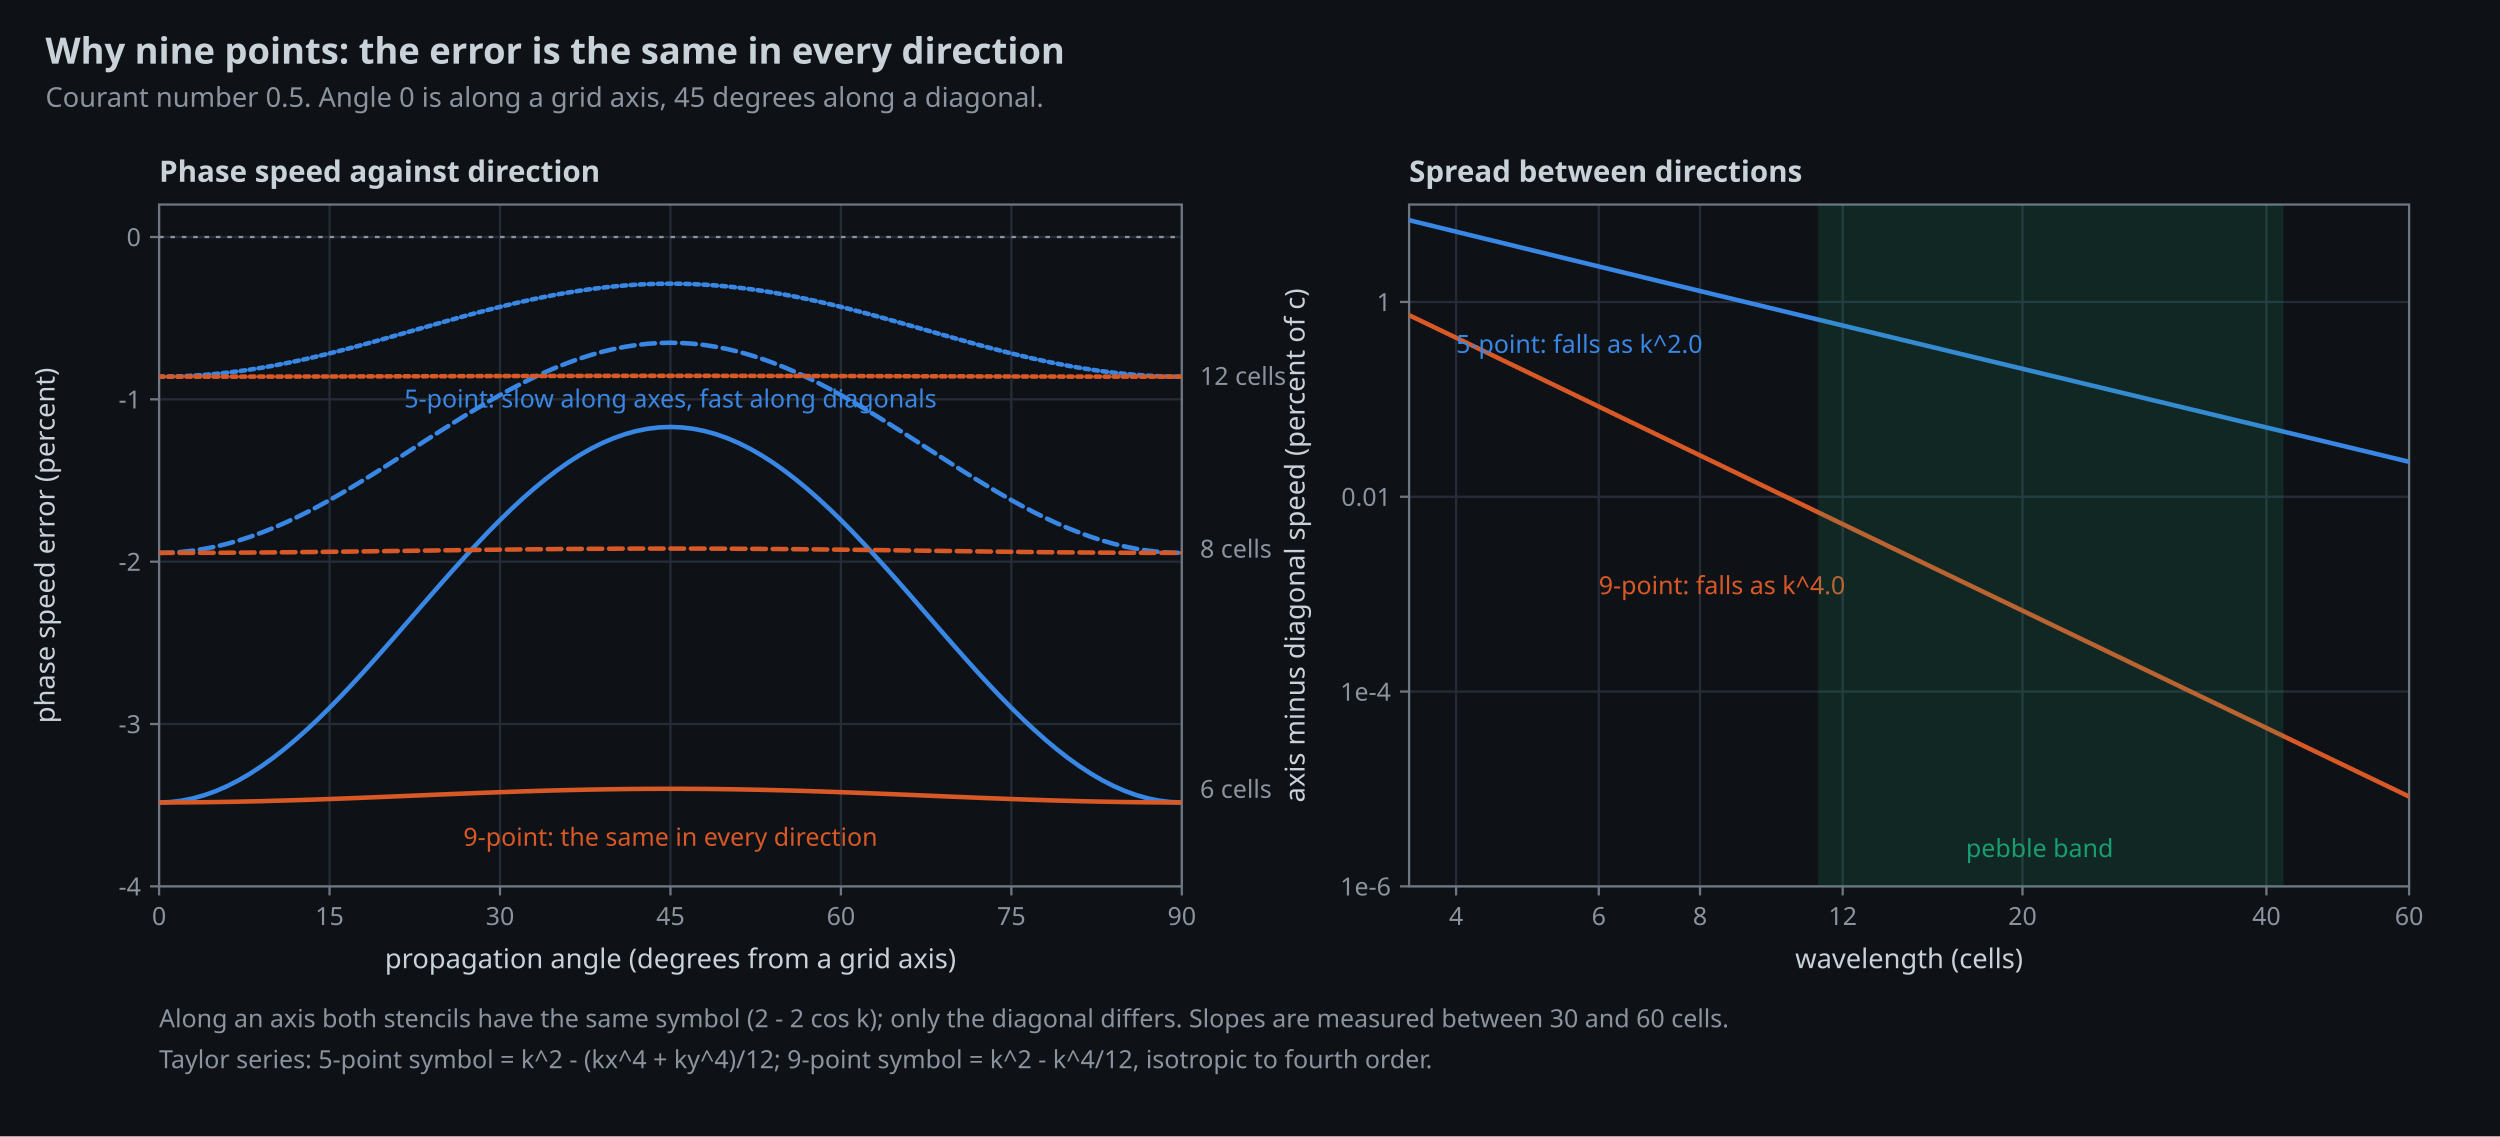
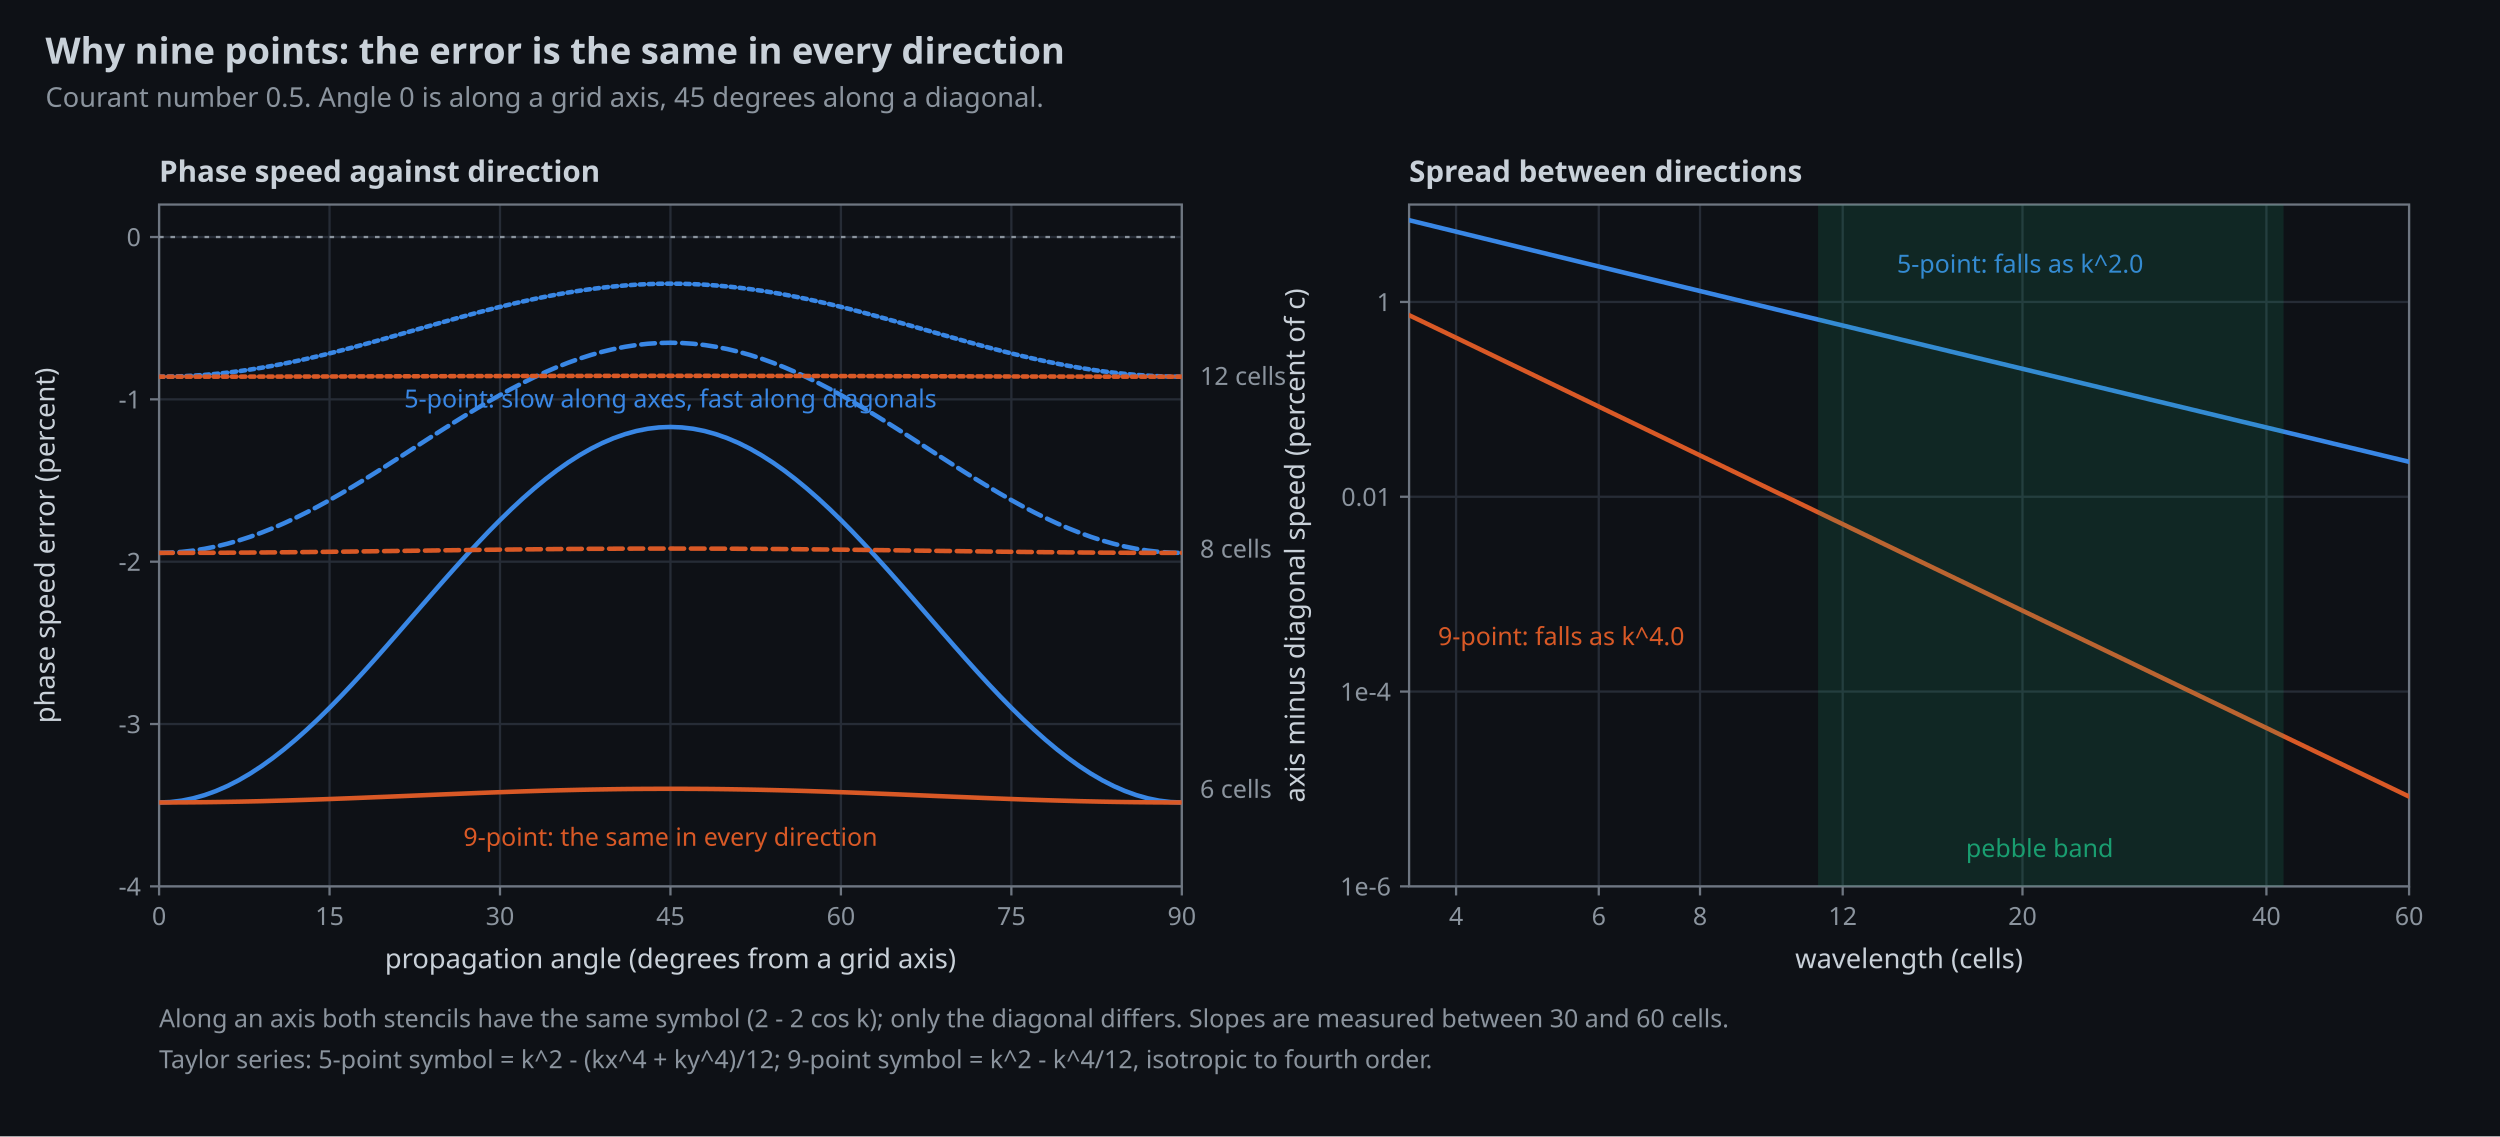
<svg xmlns="http://www.w3.org/2000/svg" viewBox="0 0 1100 500" width="1100" height="500" font-family="system-ui, sans-serif">
  <defs>
    <clipPath id="clip1">
      <rect x="70" y="90" width="450" height="300" />
    </clipPath>
    <clipPath id="clip2">
      <rect x="620" y="90" width="440" height="300" />
    </clipPath>
  </defs>
  <rect width="1100" height="500" fill="#0e1116" />
  <text x="20" y="28" font-size="16" text-anchor="start" fill="#c9d1d9" font-weight="600">Why nine points: the error is the same in every direction</text>
  <text x="20" y="47" font-size="12" text-anchor="start" fill="#8b949e">Courant number 0.5. Angle 0 is along a grid axis, 45 degrees along a diagonal.</text>
  <line x1="70" y1="90" x2="70" y2="390" stroke="#262c36" stroke-width="1" />
  <line x1="145" y1="90" x2="145" y2="390" stroke="#262c36" stroke-width="1" />
  <line x1="220" y1="90" x2="220" y2="390" stroke="#262c36" stroke-width="1" />
  <line x1="295" y1="90" x2="295" y2="390" stroke="#262c36" stroke-width="1" />
  <line x1="370" y1="90" x2="370" y2="390" stroke="#262c36" stroke-width="1" />
  <line x1="445" y1="90" x2="445" y2="390" stroke="#262c36" stroke-width="1" />
  <line x1="520" y1="90" x2="520" y2="390" stroke="#262c36" stroke-width="1" />
  <line x1="70" y1="390" x2="520" y2="390" stroke="#262c36" stroke-width="1" />
  <line x1="70" y1="318.57" x2="520" y2="318.57" stroke="#262c36" stroke-width="1" />
  <line x1="70" y1="247.14" x2="520" y2="247.14" stroke="#262c36" stroke-width="1" />
  <line x1="70" y1="175.71" x2="520" y2="175.71" stroke="#262c36" stroke-width="1" />
  <line x1="70" y1="104.29" x2="520" y2="104.29" stroke="#262c36" stroke-width="1" />
  <rect x="70" y="90" width="450" height="300" fill="none" stroke="#6e7681" stroke-width="1" />
  <line x1="70" y1="390" x2="70" y2="394" stroke="#6e7681" stroke-width="1" />
  <text x="70" y="407" font-size="11" text-anchor="middle" fill="#8b949e">0</text>
  <line x1="145" y1="390" x2="145" y2="394" stroke="#6e7681" stroke-width="1" />
  <text x="145" y="407" font-size="11" text-anchor="middle" fill="#8b949e">15</text>
  <line x1="220" y1="390" x2="220" y2="394" stroke="#6e7681" stroke-width="1" />
  <text x="220" y="407" font-size="11" text-anchor="middle" fill="#8b949e">30</text>
  <line x1="295" y1="390" x2="295" y2="394" stroke="#6e7681" stroke-width="1" />
  <text x="295" y="407" font-size="11" text-anchor="middle" fill="#8b949e">45</text>
  <line x1="370" y1="390" x2="370" y2="394" stroke="#6e7681" stroke-width="1" />
  <text x="370" y="407" font-size="11" text-anchor="middle" fill="#8b949e">60</text>
  <line x1="445" y1="390" x2="445" y2="394" stroke="#6e7681" stroke-width="1" />
  <text x="445" y="407" font-size="11" text-anchor="middle" fill="#8b949e">75</text>
  <line x1="520" y1="390" x2="520" y2="394" stroke="#6e7681" stroke-width="1" />
  <text x="520" y="407" font-size="11" text-anchor="middle" fill="#8b949e">90</text>
  <line x1="66" y1="390" x2="70" y2="390" stroke="#6e7681" stroke-width="1" />
  <text x="62" y="394" font-size="11" text-anchor="end" fill="#8b949e">-4</text>
  <line x1="66" y1="318.57" x2="70" y2="318.57" stroke="#6e7681" stroke-width="1" />
  <text x="62" y="322.57" font-size="11" text-anchor="end" fill="#8b949e">-3</text>
  <line x1="66" y1="247.14" x2="70" y2="247.14" stroke="#6e7681" stroke-width="1" />
  <text x="62" y="251.14" font-size="11" text-anchor="end" fill="#8b949e">-2</text>
  <line x1="66" y1="175.71" x2="70" y2="175.71" stroke="#6e7681" stroke-width="1" />
  <text x="62" y="179.71" font-size="11" text-anchor="end" fill="#8b949e">-1</text>
  <line x1="66" y1="104.29" x2="70" y2="104.29" stroke="#6e7681" stroke-width="1" />
  <text x="62" y="108.29" font-size="11" text-anchor="end" fill="#8b949e">0</text>
  <text x="295" y="426" font-size="12" text-anchor="middle" fill="#c9d1d9">propagation angle (degrees from a grid axis)</text>
  <text x="24" y="240" font-size="12" text-anchor="middle" fill="#c9d1d9" transform="rotate(-90 24 240)">phase speed error (percent)</text>
  <text x="70" y="80" font-size="13" text-anchor="start" fill="#c9d1d9" font-weight="600">Phase speed against direction</text>
  <line x1="70" y1="104.29" x2="520" y2="104.29" stroke="#8b949e" stroke-width="1" stroke-dasharray="2 3" />
  <g clip-path="url(#clip1)">
    <polyline points="70,353.09 75,352.89 80,352.28 85,351.26 90,349.85 95,348.05 100,345.87 105,343.32 110,340.41 115,337.15 120,333.57 125,329.68 130,325.5 135,321.05 140,316.36 145,311.44 150,306.32 155,301.03 160,295.59 165,290.03 170,284.38 175,278.66 180,272.9 185,267.14 190,261.39 195,255.69 200,250.06 205,244.54 210,239.14 215,233.89 220,228.83 225,223.97 230,219.33 235,214.95 240,210.83 245,207 250,203.48 255,200.29 260,197.43 265,194.93 270,192.79 275,191.03 280,189.64 285,188.65 290,188.06 295,187.86 300,188.06 305,188.65 310,189.64 315,191.03 320,192.79 325,194.93 330,197.43 335,200.29 340,203.48 345,207 350,210.83 355,214.95 360,219.33 365,223.97 370,228.83 375,233.89 380,239.14 385,244.54 390,250.06 395,255.69 400,261.39 405,267.14 410,272.9 415,278.66 420,284.38 425,290.03 430,295.59 435,301.03 440,306.32 445,311.44 450,316.36 455,321.05 460,325.5 465,329.68 470,333.57 475,337.15 480,340.41 485,343.32 490,345.87 495,348.05 500,349.85 505,351.26 510,352.28 515,352.89 520,353.09" fill="none" stroke="#3987e5" stroke-width="2" stroke-linejoin="round" stroke-linecap="round" />
  </g>
  <g clip-path="url(#clip1)">
    <polyline points="70,353.09 75,353.08 80,353.06 85,353.02 90,352.97 95,352.9 100,352.82 105,352.73 110,352.62 115,352.51 120,352.37 125,352.23 130,352.08 135,351.92 140,351.75 145,351.57 150,351.38 155,351.19 160,350.99 165,350.78 170,350.58 175,350.37 180,350.16 185,349.95 190,349.74 195,349.53 200,349.33 205,349.13 210,348.93 215,348.74 220,348.56 225,348.38 230,348.21 235,348.05 240,347.9 245,347.76 250,347.64 255,347.52 260,347.42 265,347.33 270,347.25 275,347.18 280,347.13 285,347.1 290,347.08 295,347.07 300,347.08 305,347.1 310,347.13 315,347.18 320,347.25 325,347.33 330,347.42 335,347.52 340,347.64 345,347.76 350,347.9 355,348.05 360,348.21 365,348.38 370,348.56 375,348.74 380,348.93 385,349.13 390,349.33 395,349.53 400,349.74 405,349.95 410,350.16 415,350.37 420,350.58 425,350.78 430,350.99 435,351.19 440,351.38 445,351.57 450,351.75 455,351.92 460,352.08 465,352.23 470,352.37 475,352.51 480,352.62 485,352.73 490,352.82 495,352.9 500,352.97 505,353.02 510,353.06 515,353.08 520,353.09" fill="none" stroke="#d95926" stroke-width="2" stroke-linejoin="round" stroke-linecap="round" />
  </g>
  <text x="528" y="351.07" font-size="11" text-anchor="start" fill="#8b949e">6 cells</text>
  <g clip-path="url(#clip1)">
    <polyline points="70,243.27 75,243.16 80,242.82 85,242.26 90,241.47 95,240.47 100,239.25 105,237.83 110,236.21 115,234.39 120,232.4 125,230.23 130,227.89 135,225.41 140,222.79 145,220.05 150,217.19 155,214.23 160,211.19 165,208.09 170,204.93 175,201.73 180,198.51 185,195.28 190,192.06 195,188.87 200,185.72 205,182.62 210,179.6 215,176.65 220,173.81 225,171.09 230,168.49 235,166.02 240,163.71 245,161.56 250,159.59 255,157.79 260,156.19 265,154.78 270,153.58 275,152.59 280,151.81 285,151.25 290,150.92 295,150.81 300,150.92 305,151.25 310,151.81 315,152.59 320,153.58 325,154.78 330,156.19 335,157.79 340,159.59 345,161.56 350,163.71 355,166.02 360,168.49 365,171.09 370,173.81 375,176.65 380,179.6 385,182.62 390,185.72 395,188.87 400,192.06 405,195.28 410,198.51 415,201.73 420,204.93 425,208.09 430,211.19 435,214.23 440,217.19 445,220.05 450,222.79 455,225.41 460,227.89 465,230.23 470,232.4 475,234.39 480,236.21 485,237.83 490,239.25 495,240.47 500,241.47 505,242.26 510,242.82 515,243.16 520,243.27" fill="none" stroke="#3987e5" stroke-width="2" stroke-linejoin="round" stroke-linecap="round" stroke-dasharray="6 3" />
  </g>
  <g clip-path="url(#clip1)">
    <polyline points="70,243.27 75,243.27 80,243.26 85,243.25 90,243.24 95,243.21 100,243.19 105,243.16 110,243.13 115,243.09 120,243.05 125,243 130,242.96 135,242.91 140,242.85 145,242.79 150,242.74 155,242.68 160,242.61 165,242.55 170,242.48 175,242.42 180,242.35 185,242.29 190,242.22 195,242.15 200,242.09 205,242.03 210,241.96 215,241.9 220,241.85 225,241.79 230,241.74 235,241.69 240,241.64 245,241.59 250,241.55 255,241.52 260,241.48 265,241.46 270,241.43 275,241.41 280,241.39 285,241.38 290,241.38 295,241.37 300,241.38 305,241.38 310,241.39 315,241.41 320,241.43 325,241.46 330,241.48 335,241.52 340,241.55 345,241.59 350,241.64 355,241.69 360,241.74 365,241.79 370,241.85 375,241.9 380,241.96 385,242.03 390,242.09 395,242.15 400,242.22 405,242.29 410,242.35 415,242.42 420,242.48 425,242.55 430,242.61 435,242.68 440,242.74 445,242.79 450,242.85 455,242.91 460,242.96 465,243 470,243.05 475,243.09 480,243.13 485,243.16 490,243.19 495,243.21 500,243.24 505,243.25 510,243.26 515,243.27 520,243.27" fill="none" stroke="#d95926" stroke-width="2" stroke-linejoin="round" stroke-linecap="round" stroke-dasharray="6 3" />
  </g>
  <text x="528" y="245.37" font-size="11" text-anchor="start" fill="#8b949e">8 cells</text>
  <g clip-path="url(#clip1)">
    <polyline points="70,165.74 75,165.69 80,165.54 85,165.29 90,164.95 95,164.5 100,163.97 105,163.34 110,162.62 115,161.82 120,160.94 125,159.98 130,158.95 135,157.86 140,156.7 145,155.49 150,154.22 155,152.92 160,151.57 165,150.2 170,148.8 175,147.38 180,145.96 185,144.53 190,143.11 195,141.69 200,140.3 205,138.92 210,137.58 215,136.28 220,135.02 225,133.81 230,132.66 235,131.56 240,130.54 245,129.58 250,128.71 255,127.91 260,127.2 265,126.57 270,126.04 275,125.6 280,125.25 285,125.01 290,124.86 295,124.81 300,124.86 305,125.01 310,125.25 315,125.6 320,126.04 325,126.57 330,127.2 335,127.91 340,128.71 345,129.58 350,130.54 355,131.56 360,132.66 365,133.81 370,135.02 375,136.28 380,137.58 385,138.92 390,140.3 395,141.69 400,143.11 405,144.53 410,145.96 415,147.38 420,148.8 425,150.2 430,151.57 435,152.92 440,154.22 445,155.49 450,156.7 455,157.86 460,158.95 465,159.98 470,160.94 475,161.82 480,162.62 485,163.34 490,163.97 495,164.5 500,164.95 505,165.29 510,165.54 515,165.69 520,165.74" fill="none" stroke="#3987e5" stroke-width="2" stroke-linejoin="round" stroke-linecap="round" stroke-dasharray="2 2" />
  </g>
  <g clip-path="url(#clip1)">
    <polyline points="70,165.74 75,165.74 80,165.74 85,165.74 90,165.73 95,165.73 100,165.72 105,165.72 110,165.71 115,165.7 120,165.7 125,165.69 130,165.68 135,165.67 140,165.66 145,165.65 150,165.64 155,165.62 160,165.61 165,165.6 170,165.59 175,165.57 180,165.56 185,165.55 190,165.53 195,165.52 200,165.51 205,165.5 210,165.48 215,165.47 220,165.46 225,165.45 230,165.44 235,165.43 240,165.42 245,165.41 250,165.4 255,165.4 260,165.39 265,165.38 270,165.38 275,165.37 280,165.37 285,165.37 290,165.37 295,165.37 300,165.37 305,165.37 310,165.37 315,165.37 320,165.38 325,165.38 330,165.39 335,165.4 340,165.4 345,165.41 350,165.42 355,165.43 360,165.44 365,165.45 370,165.46 375,165.47 380,165.48 385,165.5 390,165.51 395,165.52 400,165.53 405,165.55 410,165.56 415,165.57 420,165.59 425,165.6 430,165.61 435,165.62 440,165.64 445,165.65 450,165.66 455,165.67 460,165.68 465,165.69 470,165.7 475,165.7 480,165.71 485,165.72 490,165.72 495,165.73 500,165.73 505,165.74 510,165.74 515,165.74 520,165.74" fill="none" stroke="#d95926" stroke-width="2" stroke-linejoin="round" stroke-linecap="round" stroke-dasharray="2 2" />
  </g>
  <text x="528" y="169.37" font-size="11" text-anchor="start" fill="#8b949e">12 cells</text>
  <text x="295" y="179.29" font-size="11" text-anchor="middle" fill="#3987e5">5-point: slow along axes, fast along diagonals</text>
  <text x="295" y="372.14" font-size="11" text-anchor="middle" fill="#d95926">9-point: the same in every direction</text>
  <line x1="640.68" y1="90" x2="640.68" y2="390" stroke="#262c36" stroke-width="1" />
  <line x1="703.46" y1="90" x2="703.46" y2="390" stroke="#262c36" stroke-width="1" />
  <line x1="748.01" y1="90" x2="748.01" y2="390" stroke="#262c36" stroke-width="1" />
  <line x1="810.79" y1="90" x2="810.79" y2="390" stroke="#262c36" stroke-width="1" />
  <line x1="889.89" y1="90" x2="889.89" y2="390" stroke="#262c36" stroke-width="1" />
  <line x1="997.22" y1="90" x2="997.22" y2="390" stroke="#262c36" stroke-width="1" />
  <line x1="1060" y1="90" x2="1060" y2="390" stroke="#262c36" stroke-width="1" />
  <line x1="620" y1="390" x2="1060" y2="390" stroke="#262c36" stroke-width="1" />
  <line x1="620" y1="304.29" x2="1060" y2="304.29" stroke="#262c36" stroke-width="1" />
  <line x1="620" y1="218.57" x2="1060" y2="218.57" stroke="#262c36" stroke-width="1" />
  <line x1="620" y1="132.86" x2="1060" y2="132.86" stroke="#262c36" stroke-width="1" />
  <rect x="620" y="90" width="440" height="300" fill="none" stroke="#6e7681" stroke-width="1" />
  <line x1="640.68" y1="390" x2="640.68" y2="394" stroke="#6e7681" stroke-width="1" />
  <text x="640.68" y="407" font-size="11" text-anchor="middle" fill="#8b949e">4</text>
  <line x1="703.46" y1="390" x2="703.46" y2="394" stroke="#6e7681" stroke-width="1" />
  <text x="703.46" y="407" font-size="11" text-anchor="middle" fill="#8b949e">6</text>
  <line x1="748.01" y1="390" x2="748.01" y2="394" stroke="#6e7681" stroke-width="1" />
  <text x="748.01" y="407" font-size="11" text-anchor="middle" fill="#8b949e">8</text>
  <line x1="810.79" y1="390" x2="810.79" y2="394" stroke="#6e7681" stroke-width="1" />
  <text x="810.79" y="407" font-size="11" text-anchor="middle" fill="#8b949e">12</text>
  <line x1="889.89" y1="390" x2="889.89" y2="394" stroke="#6e7681" stroke-width="1" />
  <text x="889.89" y="407" font-size="11" text-anchor="middle" fill="#8b949e">20</text>
  <line x1="997.22" y1="390" x2="997.22" y2="394" stroke="#6e7681" stroke-width="1" />
  <text x="997.22" y="407" font-size="11" text-anchor="middle" fill="#8b949e">40</text>
  <line x1="1060" y1="390" x2="1060" y2="394" stroke="#6e7681" stroke-width="1" />
  <text x="1060" y="407" font-size="11" text-anchor="middle" fill="#8b949e">60</text>
  <line x1="616" y1="390" x2="620" y2="390" stroke="#6e7681" stroke-width="1" />
  <text x="612" y="394" font-size="11" text-anchor="end" fill="#8b949e">1e-6</text>
  <line x1="616" y1="304.29" x2="620" y2="304.29" stroke="#6e7681" stroke-width="1" />
  <text x="612" y="308.29" font-size="11" text-anchor="end" fill="#8b949e">1e-4</text>
  <line x1="616" y1="218.57" x2="620" y2="218.57" stroke="#6e7681" stroke-width="1" />
  <text x="612" y="222.57" font-size="11" text-anchor="end" fill="#8b949e">0.01</text>
  <line x1="616" y1="132.86" x2="620" y2="132.86" stroke="#6e7681" stroke-width="1" />
  <text x="612" y="136.86" font-size="11" text-anchor="end" fill="#8b949e">1</text>
  <text x="840" y="426" font-size="12" text-anchor="middle" fill="#c9d1d9">wavelength (cells)</text>
  <text x="574" y="240" font-size="12" text-anchor="middle" fill="#c9d1d9" transform="rotate(-90 574 240)">axis minus diagonal speed (percent of c)</text>
  <text x="620" y="80" font-size="13" text-anchor="start" fill="#c9d1d9" font-weight="600">Spread between directions</text>
  <g clip-path="url(#clip2)">
    <polyline points="620,96.88 623.67,97.78 627.33,98.67 631,99.57 634.67,100.47 638.33,101.36 642,102.26 645.67,103.16 649.33,104.05 653,104.95 656.67,105.84 660.33,106.74 664,107.63 667.67,108.53 671.33,109.42 675,110.32 678.67,111.21 682.33,112.11 686,113 689.67,113.89 693.33,114.78 697,115.68 700.67,116.57 704.33,117.46 708,118.35 711.67,119.24 715.33,120.13 719,121.02 722.67,121.91 726.33,122.8 730,123.69 733.67,124.58 737.33,125.47 741,126.36 744.67,127.24 748.33,128.13 752,129.02 755.67,129.91 759.33,130.79 763,131.68 766.67,132.57 770.33,133.45 774,134.34 777.67,135.22 781.33,136.11 785,137 788.67,137.88 792.33,138.77 796,139.65 799.67,140.54 803.33,141.42 807,142.31 810.67,143.19 814.33,144.07 818,144.96 821.67,145.84 825.33,146.73 829,147.61 832.67,148.49 836.33,149.38 840,150.26 843.67,151.14 847.33,152.03 851,152.91 854.67,153.79 858.33,154.68 862,155.56 865.67,156.44 869.33,157.33 873,158.21 876.67,159.09 880.33,159.97 884,160.86 887.67,161.74 891.33,162.62 895,163.51 898.67,164.39 902.33,165.27 906,166.15 909.67,167.03 913.33,167.92 917,168.8 920.67,169.68 924.33,170.56 928,171.45 931.67,172.33 935.33,173.21 939,174.09 942.67,174.97 946.33,175.86 950,176.74 953.67,177.62 957.33,178.5 961,179.38 964.67,180.27 968.33,181.15 972,182.03 975.67,182.91 979.33,183.79 983,184.68 986.67,185.56 990.33,186.44 994,187.32 997.67,188.2 1001.33,189.08 1005,189.97 1008.67,190.85 1012.33,191.73 1016,192.61 1019.67,193.49 1023.33,194.37 1027,195.26 1030.67,196.14 1034.33,197.02 1038,197.9 1041.67,198.78 1045.33,199.66 1049,200.55 1052.67,201.43 1056.33,202.31 1060,203.19" fill="none" stroke="#3987e5" stroke-width="2" stroke-linejoin="round" stroke-linecap="round" />
  </g>
  <g clip-path="url(#clip2)">
    <polyline points="620,138.68 623.67,140.44 627.33,142.2 631,143.96 634.67,145.72 638.33,147.49 642,149.25 645.67,151.02 649.33,152.78 653,154.55 656.67,156.32 660.33,158.09 664,159.86 667.67,161.63 671.33,163.39 675,165.16 678.67,166.93 682.33,168.7 686,170.47 689.67,172.24 693.33,174.01 697,175.78 700.67,177.55 704.33,179.32 708,181.09 711.67,182.86 715.33,184.62 719,186.39 722.67,188.16 726.33,189.93 730,191.7 733.67,193.47 737.33,195.23 741,197 744.67,198.77 748.33,200.54 752,202.3 755.67,204.07 759.33,205.84 763,207.61 766.67,209.37 770.33,211.14 774,212.91 777.67,214.67 781.33,216.44 785,218.2 788.67,219.97 792.33,221.74 796,223.5 799.67,225.27 803.33,227.03 807,228.8 810.67,230.56 814.33,232.33 818,234.09 821.67,235.86 825.33,237.62 829,239.39 832.67,241.15 836.33,242.92 840,244.68 843.67,246.45 847.33,248.21 851,249.98 854.67,251.74 858.33,253.5 862,255.27 865.67,257.03 869.33,258.8 873,260.56 876.67,262.33 880.33,264.09 884,265.85 887.67,267.62 891.33,269.38 895,271.14 898.67,272.91 902.33,274.67 906,276.44 909.67,278.2 913.33,279.96 917,281.73 920.67,283.49 924.33,285.25 928,287.02 931.67,288.78 935.33,290.54 939,292.31 942.67,294.07 946.33,295.83 950,297.6 953.67,299.36 957.33,301.13 961,302.89 964.67,304.65 968.33,306.42 972,308.18 975.67,309.94 979.33,311.7 983,313.47 986.67,315.23 990.33,316.99 994,318.76 997.67,320.52 1001.33,322.28 1005,324.05 1008.67,325.81 1012.33,327.57 1016,329.34 1019.67,331.1 1023.33,332.86 1027,334.63 1030.67,336.39 1034.33,338.15 1038,339.92 1041.67,341.68 1045.33,343.44 1049,345.2 1052.67,346.97 1056.33,348.73 1060,350.49" fill="none" stroke="#d95926" stroke-width="2" stroke-linejoin="round" stroke-linecap="round" />
  </g>
-   <text x="640.68" y="155.27" font-size="11" text-anchor="start" fill="#3987e5">5-point: falls as k^2.0</text>
-   <text x="703.46" y="261.43" font-size="11" text-anchor="start" fill="#d95926">9-point: falls as k^4.0</text>
+   <text x="834.66" y="119.96" font-size="11" text-anchor="start" fill="#3987e5">5-point: falls as k^2.0</text>
+   <text x="632.73" y="283.84" font-size="11" text-anchor="start" fill="#d95926">9-point: falls as k^4.0</text>
  <rect x="799.97" y="90" width="204.8" height="300" fill="#199e70" fill-opacity="0.16" />
  <text x="897.44" y="377.1" font-size="11" text-anchor="middle" fill="#199e70">pebble band</text>
  <text x="70" y="452" font-size="11" text-anchor="start" fill="#8b949e">Along an axis both stencils have the same symbol (2 - 2 cos k); only the diagonal differs. Slopes are measured between 30 and 60 cells.</text>
  <text x="70" y="470" font-size="11" text-anchor="start" fill="#8b949e">Taylor series: 5-point symbol = k^2 - (kx^4 + ky^4)/12; 9-point symbol = k^2 - k^4/12, isotropic to fourth order.</text>
</svg>
